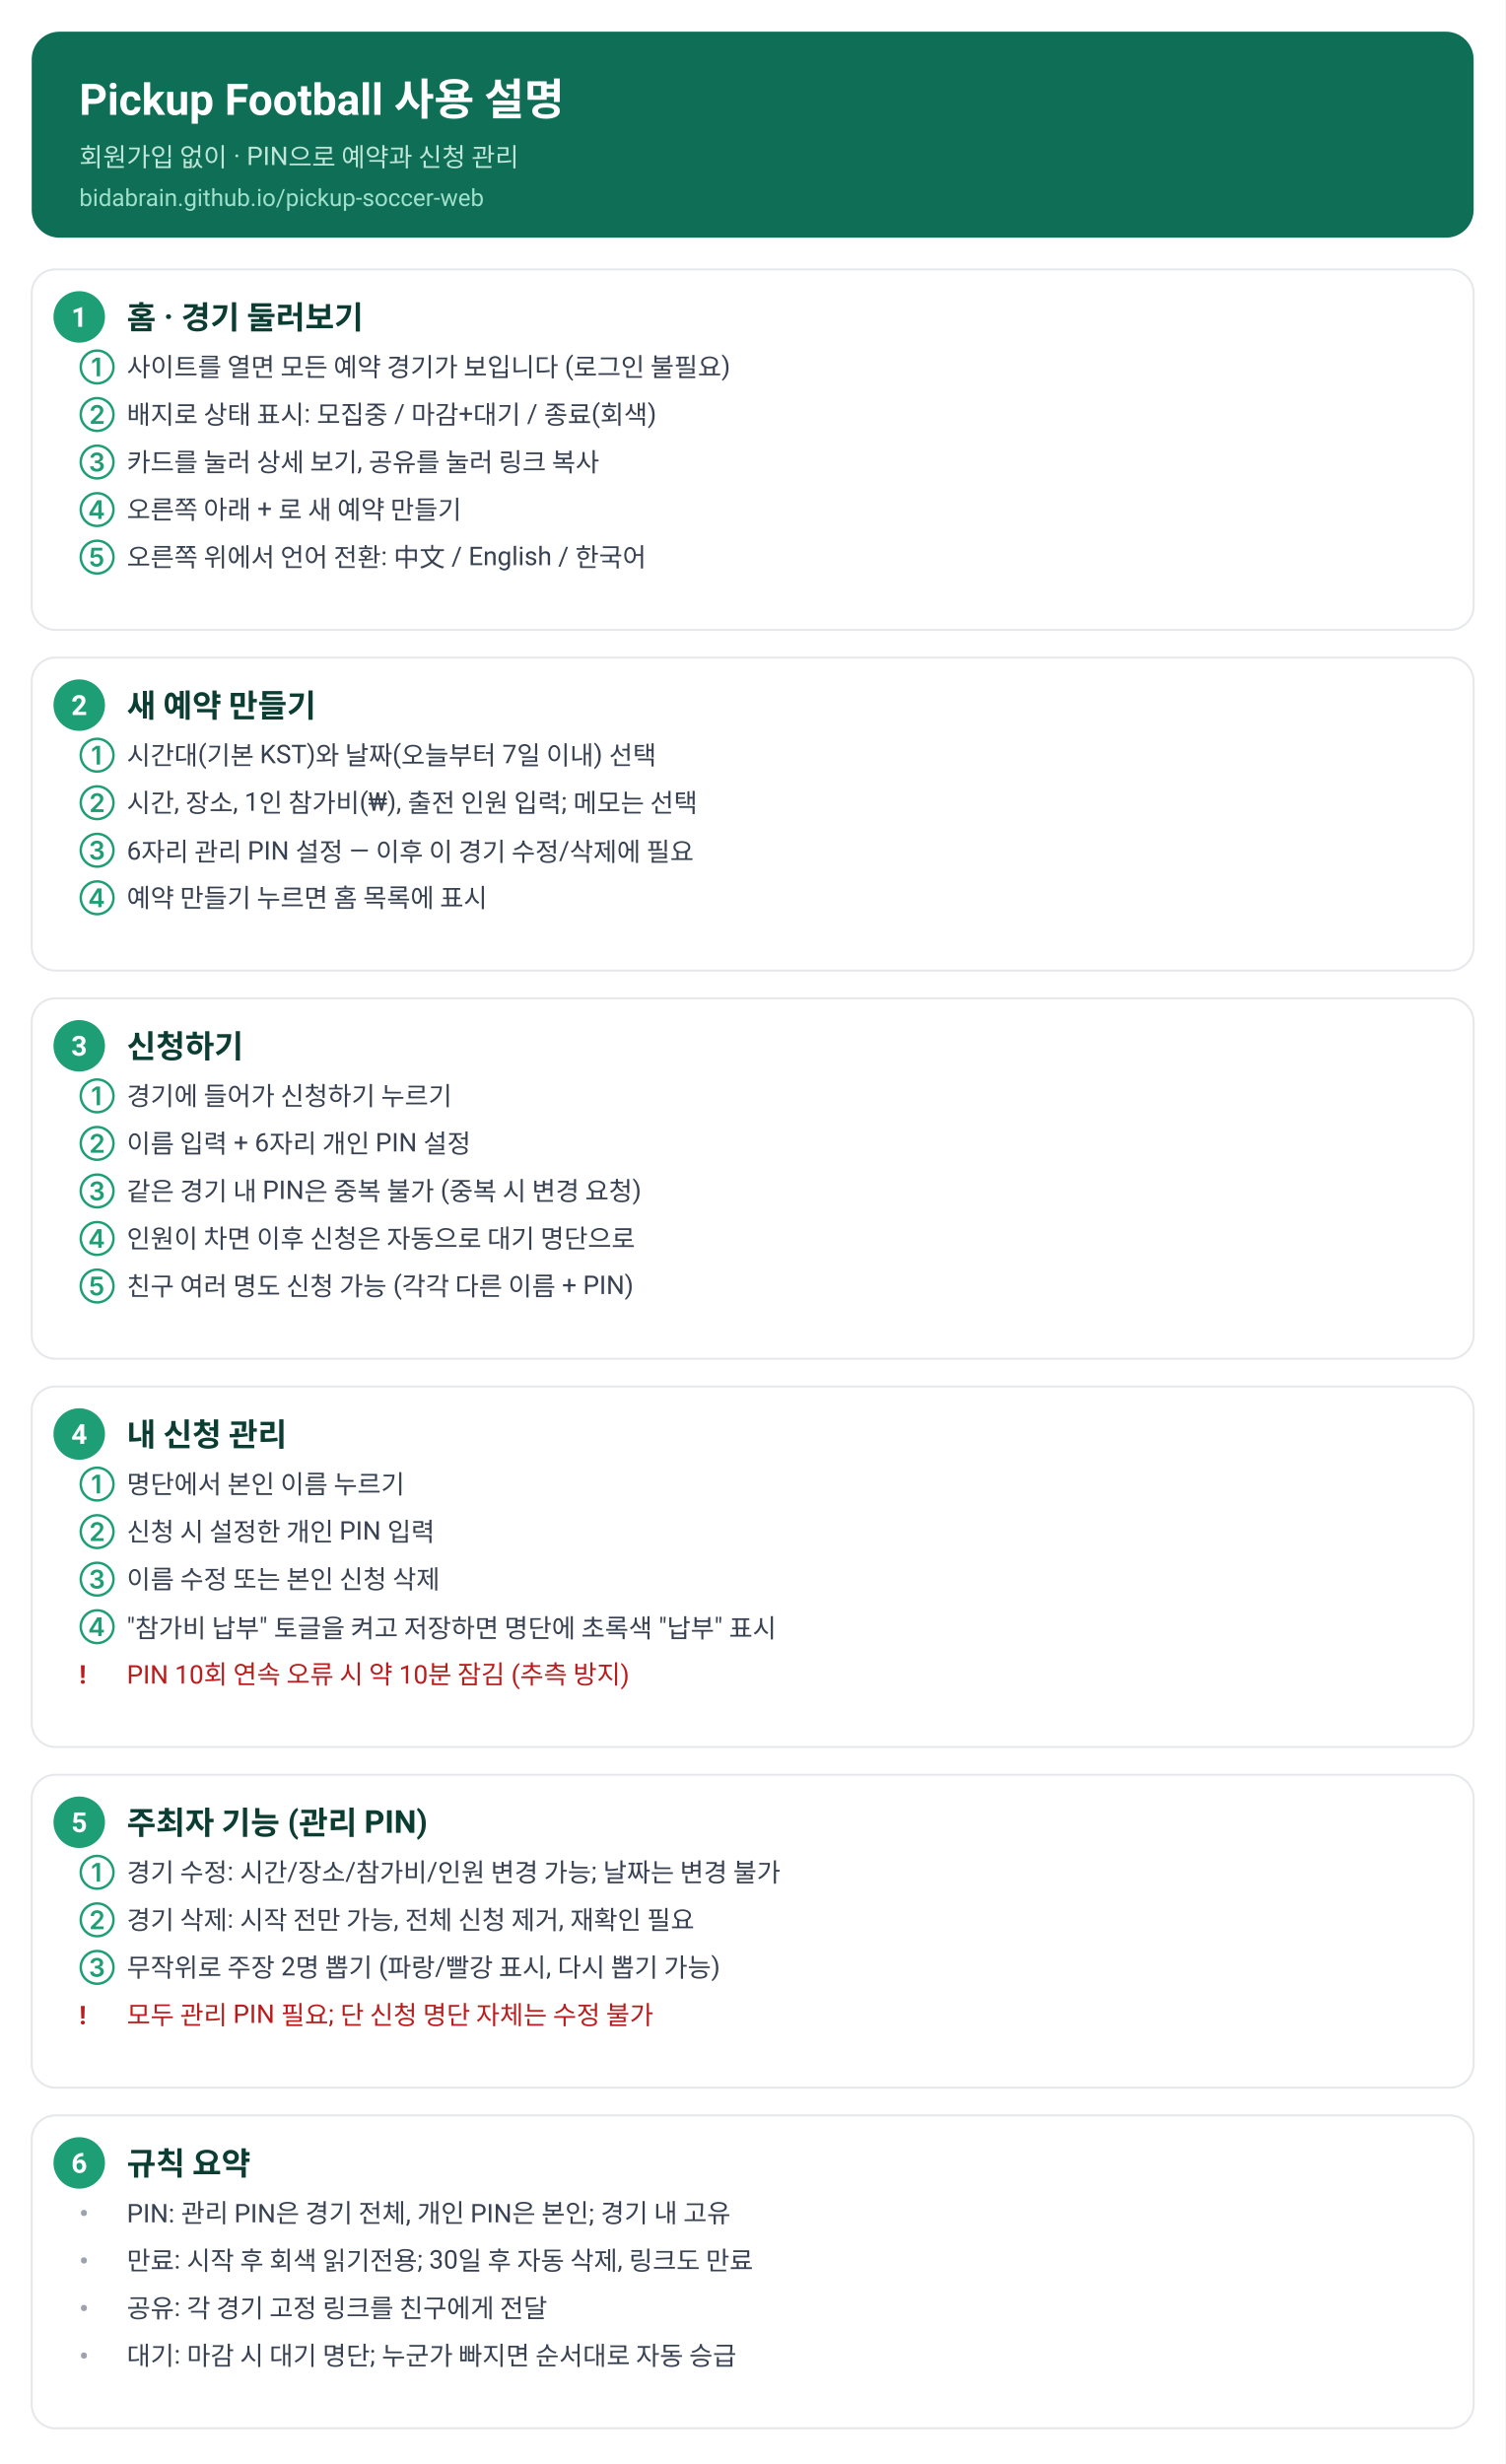
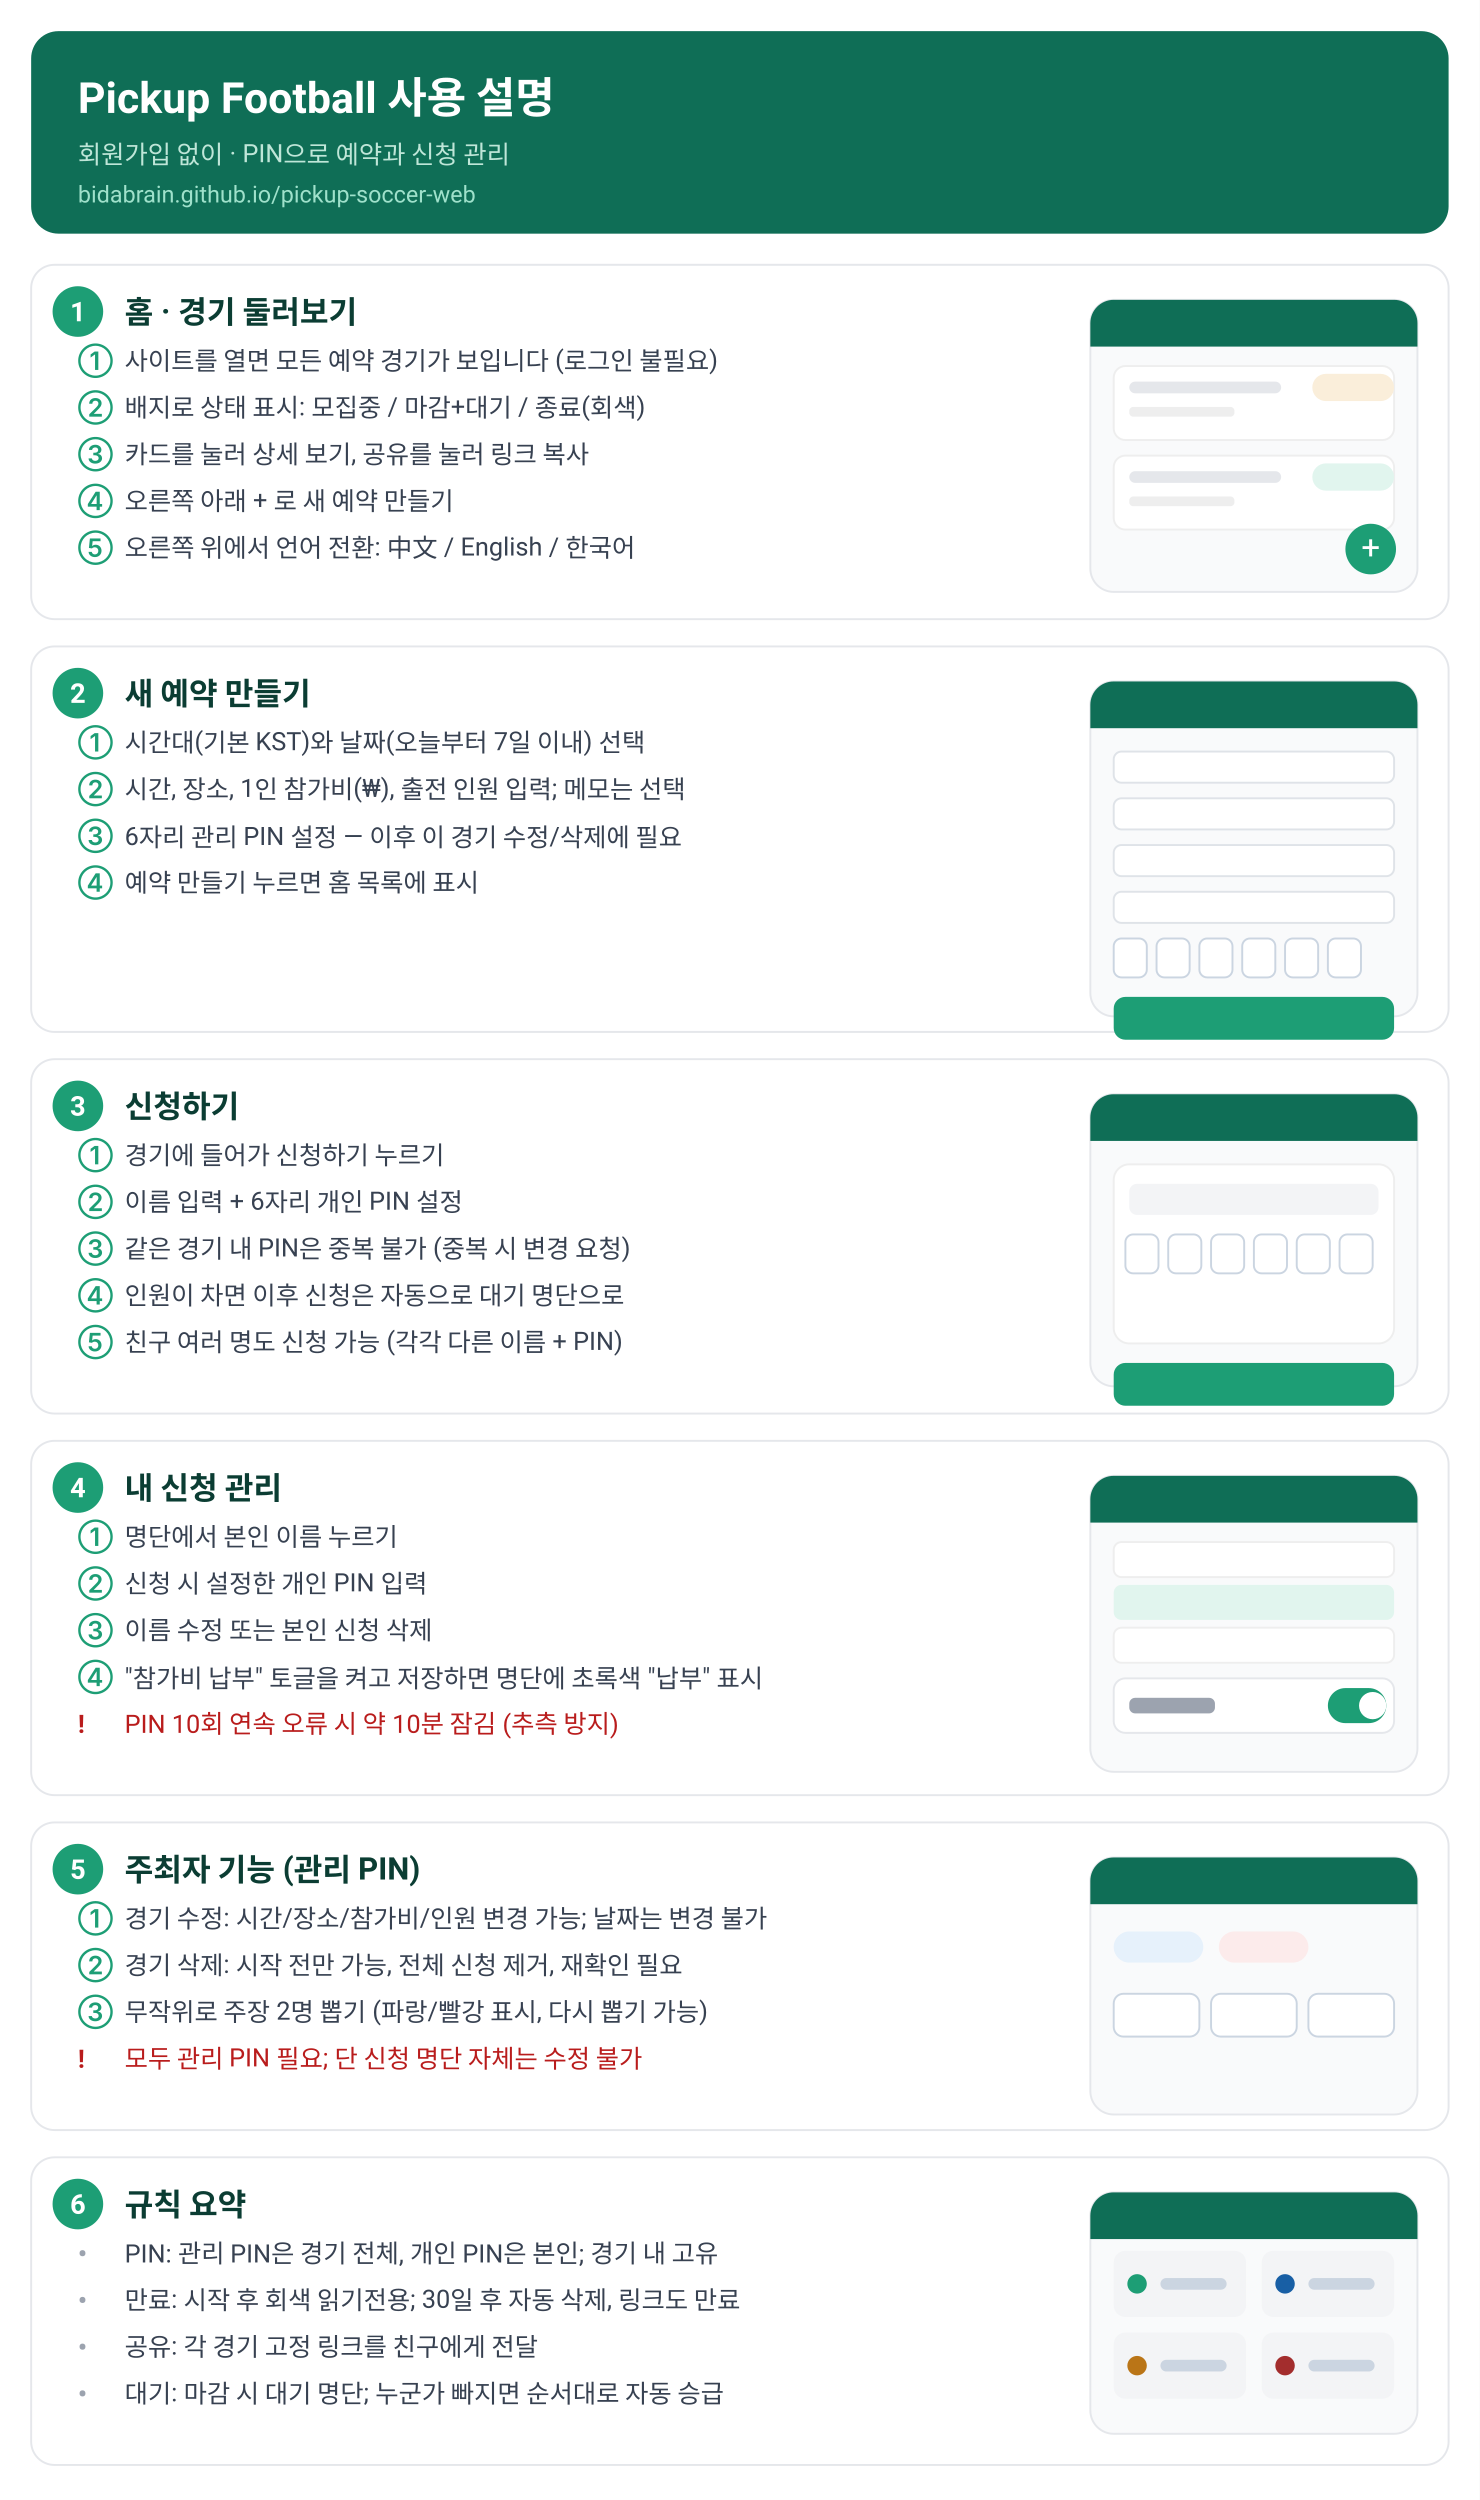
- <svg xmlns="http://www.w3.org/2000/svg" font-family="-apple-system,Segoe UI,Roboto,Helvetica,Arial,sans-serif" viewBox="0 0 760 1244">
-   <rect width="760" height="1244" fill="#ffffff" />
+ <svg xmlns="http://www.w3.org/2000/svg" font-family="-apple-system,Segoe UI,Roboto,Helvetica,Arial,sans-serif" viewBox="0 0 760 1284">
+   <rect width="760" height="1284" fill="#ffffff" />
  <rect x="16" y="16" width="728" height="104" rx="14" fill="#0F6E56" />
  <text x="40" y="58" font-size="22" font-weight="600" fill="#ffffff">Pickup Football 사용 설명</text>
  <text x="40" y="84" font-size="13" fill="#bfe6d8">회원가입 없이 · PIN으로 예약과 신청 관리</text>
  <text x="40" y="104" font-size="12" fill="#9FE1CB">bidabrain.github.io/pickup-soccer-web</text>
  <rect x="16" y="136" width="728" height="182" rx="12" fill="#ffffff" stroke="#e5e7eb" />
  <circle cx="40" cy="160" r="13" fill="#1D9E75" />
  <text x="40" y="165" font-size="14" font-weight="600" fill="#ffffff" text-anchor="middle">1</text>
  <text x="64" y="166" font-size="16" font-weight="600" fill="#0b3d33">홈 · 경기 둘러보기</text>
  <text x="40" y="190" font-size="13" font-weight="600" fill="#1D9E75">①</text>
  <text x="64" y="190" font-size="13" fill="#374151">사이트를 열면 모든 예약 경기가 보입니다 (로그인 불필요)</text>
  <text x="40" y="214" font-size="13" font-weight="600" fill="#1D9E75">②</text>
  <text x="64" y="214" font-size="13" fill="#374151">배지로 상태 표시: 모집중 / 마감+대기 / 종료(회색)</text>
  <text x="40" y="238" font-size="13" font-weight="600" fill="#1D9E75">③</text>
  <text x="64" y="238" font-size="13" fill="#374151">카드를 눌러 상세 보기, 공유를 눌러 링크 복사</text>
  <text x="40" y="262" font-size="13" font-weight="600" fill="#1D9E75">④</text>
  <text x="64" y="262" font-size="13" fill="#374151">오른쪽 아래 + 로 새 예약 만들기</text>
  <text x="40" y="286" font-size="13" font-weight="600" fill="#1D9E75">⑤</text>
  <text x="64" y="286" font-size="13" fill="#374151">오른쪽 위에서 언어 전환: 中文 / English / 한국어</text>
-   <rect x="16" y="332" width="728" height="158" rx="12" fill="#ffffff" stroke="#e5e7eb" />
+   <rect x="560" y="154" width="168" height="150" rx="12" fill="#f9fafb" stroke="#e5e7eb" />
+   <path d="M560 166 a12 12 0 0 1 12 -12 h144 a12 12 0 0 1 12 12 v12 h-168 z" fill="#0F6E56" />
+   <rect x="572" y="188" width="144" height="38" rx="6" fill="#ffffff" stroke="#eeeeee" />
+   <rect x="580" y="196" width="78" height="6" rx="3" fill="#e5e7eb" />
+   <rect x="674" y="192" width="42" height="14" rx="7" fill="#FAEEDA" />
+   <rect x="580" y="209" width="54" height="5" rx="2" fill="#eeeeee" />
+   <rect x="572" y="234" width="144" height="38" rx="6" fill="#ffffff" stroke="#eeeeee" />
+   <rect x="580" y="242" width="78" height="6" rx="3" fill="#e5e7eb" />
+   <rect x="674" y="238" width="42" height="14" rx="7" fill="#E1F5EE" />
+   <rect x="580" y="255" width="54" height="5" rx="2" fill="#eeeeee" />
+   <circle cx="704" cy="282" r="13" fill="#1D9E75" />
+   <text x="704" y="287" font-size="17" fill="#fff" text-anchor="middle">+</text>
+   <rect x="16" y="332" width="728" height="198" rx="12" fill="#ffffff" stroke="#e5e7eb" />
  <circle cx="40" cy="356" r="13" fill="#1D9E75" />
  <text x="40" y="361" font-size="14" font-weight="600" fill="#ffffff" text-anchor="middle">2</text>
  <text x="64" y="362" font-size="16" font-weight="600" fill="#0b3d33">새 예약 만들기</text>
  <text x="40" y="386" font-size="13" font-weight="600" fill="#1D9E75">①</text>
  <text x="64" y="386" font-size="13" fill="#374151">시간대(기본 KST)와 날짜(오늘부터 7일 이내) 선택</text>
  <text x="40" y="410" font-size="13" font-weight="600" fill="#1D9E75">②</text>
  <text x="64" y="410" font-size="13" fill="#374151">시간, 장소, 1인 참가비(₩), 출전 인원 입력; 메모는 선택</text>
  <text x="40" y="434" font-size="13" font-weight="600" fill="#1D9E75">③</text>
  <text x="64" y="434" font-size="13" fill="#374151">6자리 관리 PIN 설정 — 이후 이 경기 수정/삭제에 필요</text>
  <text x="40" y="458" font-size="13" font-weight="600" fill="#1D9E75">④</text>
  <text x="64" y="458" font-size="13" fill="#374151">예약 만들기 누르면 홈 목록에 표시</text>
-   <rect x="16" y="504" width="728" height="182" rx="12" fill="#ffffff" stroke="#e5e7eb" />
-   <circle cx="40" cy="528" r="13" fill="#1D9E75" />
-   <text x="40" y="533" font-size="14" font-weight="600" fill="#ffffff" text-anchor="middle">3</text>
-   <text x="64" y="534" font-size="16" font-weight="600" fill="#0b3d33">신청하기</text>
-   <text x="40" y="558" font-size="13" font-weight="600" fill="#1D9E75">①</text>
-   <text x="64" y="558" font-size="13" fill="#374151">경기에 들어가 신청하기 누르기</text>
-   <text x="40" y="582" font-size="13" font-weight="600" fill="#1D9E75">②</text>
-   <text x="64" y="582" font-size="13" fill="#374151">이름 입력 + 6자리 개인 PIN 설정</text>
-   <text x="40" y="606" font-size="13" font-weight="600" fill="#1D9E75">③</text>
-   <text x="64" y="606" font-size="13" fill="#374151">같은 경기 내 PIN은 중복 불가 (중복 시 변경 요청)</text>
-   <text x="40" y="630" font-size="13" font-weight="600" fill="#1D9E75">④</text>
-   <text x="64" y="630" font-size="13" fill="#374151">인원이 차면 이후 신청은 자동으로 대기 명단으로</text>
-   <text x="40" y="654" font-size="13" font-weight="600" fill="#1D9E75">⑤</text>
-   <text x="64" y="654" font-size="13" fill="#374151">친구 여러 명도 신청 가능 (각각 다른 이름 + PIN)</text>
-   <rect x="16" y="700" width="728" height="182" rx="12" fill="#ffffff" stroke="#e5e7eb" />
-   <circle cx="40" cy="724" r="13" fill="#1D9E75" />
-   <text x="40" y="729" font-size="14" font-weight="600" fill="#ffffff" text-anchor="middle">4</text>
-   <text x="64" y="730" font-size="16" font-weight="600" fill="#0b3d33">내 신청 관리</text>
-   <text x="40" y="754" font-size="13" font-weight="600" fill="#1D9E75">①</text>
-   <text x="64" y="754" font-size="13" fill="#374151">명단에서 본인 이름 누르기</text>
-   <text x="40" y="778" font-size="13" font-weight="600" fill="#1D9E75">②</text>
-   <text x="64" y="778" font-size="13" fill="#374151">신청 시 설정한 개인 PIN 입력</text>
-   <text x="40" y="802" font-size="13" font-weight="600" fill="#1D9E75">③</text>
-   <text x="64" y="802" font-size="13" fill="#374151">이름 수정 또는 본인 신청 삭제</text>
-   <text x="40" y="826" font-size="13" font-weight="600" fill="#1D9E75">④</text>
-   <text x="64" y="826" font-size="13" fill="#374151">"참가비 납부" 토글을 켜고 저장하면 명단에 초록색 "납부" 표시</text>
-   <text x="40" y="850" font-size="13" font-weight="600" fill="#b91c1c">!</text>
-   <text x="64" y="850" font-size="13" fill="#b91c1c">PIN 10회 연속 오류 시 약 10분 잠김 (추측 방지)</text>
-   <rect x="16" y="896" width="728" height="158" rx="12" fill="#ffffff" stroke="#e5e7eb" />
-   <circle cx="40" cy="920" r="13" fill="#1D9E75" />
-   <text x="40" y="925" font-size="14" font-weight="600" fill="#ffffff" text-anchor="middle">5</text>
-   <text x="64" y="926" font-size="16" font-weight="600" fill="#0b3d33">주최자 기능 (관리 PIN)</text>
-   <text x="40" y="950" font-size="13" font-weight="600" fill="#1D9E75">①</text>
-   <text x="64" y="950" font-size="13" fill="#374151">경기 수정: 시간/장소/참가비/인원 변경 가능; 날짜는 변경 불가</text>
-   <text x="40" y="974" font-size="13" font-weight="600" fill="#1D9E75">②</text>
-   <text x="64" y="974" font-size="13" fill="#374151">경기 삭제: 시작 전만 가능, 전체 신청 제거, 재확인 필요</text>
-   <text x="40" y="998" font-size="13" font-weight="600" fill="#1D9E75">③</text>
-   <text x="64" y="998" font-size="13" fill="#374151">무작위로 주장 2명 뽑기 (파랑/빨강 표시, 다시 뽑기 가능)</text>
-   <text x="40" y="1022" font-size="13" font-weight="600" fill="#b91c1c">!</text>
-   <text x="64" y="1022" font-size="13" fill="#b91c1c">모두 관리 PIN 필요; 단 신청 명단 자체는 수정 불가</text>
-   <rect x="16" y="1068" width="728" height="158" rx="12" fill="#ffffff" stroke="#e5e7eb" />
-   <circle cx="40" cy="1092" r="13" fill="#1D9E75" />
-   <text x="40" y="1097" font-size="14" font-weight="600" fill="#ffffff" text-anchor="middle">6</text>
-   <text x="64" y="1098" font-size="16" font-weight="600" fill="#0b3d33">규칙 요약</text>
-   <text x="40" y="1122" font-size="13" font-weight="600" fill="#9ca3af">•</text>
-   <text x="64" y="1122" font-size="13" fill="#374151">PIN: 관리 PIN은 경기 전체, 개인 PIN은 본인; 경기 내 고유</text>
-   <text x="40" y="1146" font-size="13" font-weight="600" fill="#9ca3af">•</text>
-   <text x="64" y="1146" font-size="13" fill="#374151">만료: 시작 후 회색 읽기전용; 30일 후 자동 삭제, 링크도 만료</text>
-   <text x="40" y="1170" font-size="13" font-weight="600" fill="#9ca3af">•</text>
-   <text x="64" y="1170" font-size="13" fill="#374151">공유: 각 경기 고정 링크를 친구에게 전달</text>
-   <text x="40" y="1194" font-size="13" font-weight="600" fill="#9ca3af">•</text>
-   <text x="64" y="1194" font-size="13" fill="#374151">대기: 마감 시 대기 명단; 누군가 빠지면 순서대로 자동 승급</text>
+   <rect x="560" y="350" width="168" height="172" rx="12" fill="#f9fafb" stroke="#e5e7eb" />
+   <path d="M560 362 a12 12 0 0 1 12 -12 h144 a12 12 0 0 1 12 12 v12 h-168 z" fill="#0F6E56" />
+   <rect x="572" y="386" width="144" height="16" rx="4" fill="#ffffff" stroke="#dfe3e8" />
+   <rect x="572" y="410" width="144" height="16" rx="4" fill="#ffffff" stroke="#dfe3e8" />
+   <rect x="572" y="434" width="144" height="16" rx="4" fill="#ffffff" stroke="#dfe3e8" />
+   <rect x="572" y="458" width="144" height="16" rx="4" fill="#ffffff" stroke="#dfe3e8" />
+   <rect x="572" y="482" width="17" height="20" rx="4" fill="#ffffff" stroke="#cbd5e1" />
+   <rect x="594" y="482" width="17" height="20" rx="4" fill="#ffffff" stroke="#cbd5e1" />
+   <rect x="616" y="482" width="17" height="20" rx="4" fill="#ffffff" stroke="#cbd5e1" />
+   <rect x="638" y="482" width="17" height="20" rx="4" fill="#ffffff" stroke="#cbd5e1" />
+   <rect x="660" y="482" width="17" height="20" rx="4" fill="#ffffff" stroke="#cbd5e1" />
+   <rect x="682" y="482" width="17" height="20" rx="4" fill="#ffffff" stroke="#cbd5e1" />
+   <rect x="572" y="512" width="144" height="22" rx="6" fill="#1D9E75" />
+   <rect x="16" y="544" width="728" height="182" rx="12" fill="#ffffff" stroke="#e5e7eb" />
+   <circle cx="40" cy="568" r="13" fill="#1D9E75" />
+   <text x="40" y="573" font-size="14" font-weight="600" fill="#ffffff" text-anchor="middle">3</text>
+   <text x="64" y="574" font-size="16" font-weight="600" fill="#0b3d33">신청하기</text>
+   <text x="40" y="598" font-size="13" font-weight="600" fill="#1D9E75">①</text>
+   <text x="64" y="598" font-size="13" fill="#374151">경기에 들어가 신청하기 누르기</text>
+   <text x="40" y="622" font-size="13" font-weight="600" fill="#1D9E75">②</text>
+   <text x="64" y="622" font-size="13" fill="#374151">이름 입력 + 6자리 개인 PIN 설정</text>
+   <text x="40" y="646" font-size="13" font-weight="600" fill="#1D9E75">③</text>
+   <text x="64" y="646" font-size="13" fill="#374151">같은 경기 내 PIN은 중복 불가 (중복 시 변경 요청)</text>
+   <text x="40" y="670" font-size="13" font-weight="600" fill="#1D9E75">④</text>
+   <text x="64" y="670" font-size="13" fill="#374151">인원이 차면 이후 신청은 자동으로 대기 명단으로</text>
+   <text x="40" y="694" font-size="13" font-weight="600" fill="#1D9E75">⑤</text>
+   <text x="64" y="694" font-size="13" fill="#374151">친구 여러 명도 신청 가능 (각각 다른 이름 + PIN)</text>
+   <rect x="560" y="562" width="168" height="150" rx="12" fill="#f9fafb" stroke="#e5e7eb" />
+   <path d="M560 574 a12 12 0 0 1 12 -12 h144 a12 12 0 0 1 12 12 v12 h-168 z" fill="#0F6E56" />
+   <rect x="572" y="598" width="144" height="92" rx="8" fill="#ffffff" stroke="#eeeeee" />
+   <rect x="580" y="608" width="128" height="16" rx="4" fill="#f3f4f6" />
+   <rect x="578" y="634" width="17" height="20" rx="4" fill="#ffffff" stroke="#cbd5e1" />
+   <rect x="600" y="634" width="17" height="20" rx="4" fill="#ffffff" stroke="#cbd5e1" />
+   <rect x="622" y="634" width="17" height="20" rx="4" fill="#ffffff" stroke="#cbd5e1" />
+   <rect x="644" y="634" width="17" height="20" rx="4" fill="#ffffff" stroke="#cbd5e1" />
+   <rect x="666" y="634" width="17" height="20" rx="4" fill="#ffffff" stroke="#cbd5e1" />
+   <rect x="688" y="634" width="17" height="20" rx="4" fill="#ffffff" stroke="#cbd5e1" />
+   <rect x="572" y="700" width="144" height="22" rx="6" fill="#1D9E75" />
+   <rect x="16" y="740" width="728" height="182" rx="12" fill="#ffffff" stroke="#e5e7eb" />
+   <circle cx="40" cy="764" r="13" fill="#1D9E75" />
+   <text x="40" y="769" font-size="14" font-weight="600" fill="#ffffff" text-anchor="middle">4</text>
+   <text x="64" y="770" font-size="16" font-weight="600" fill="#0b3d33">내 신청 관리</text>
+   <text x="40" y="794" font-size="13" font-weight="600" fill="#1D9E75">①</text>
+   <text x="64" y="794" font-size="13" fill="#374151">명단에서 본인 이름 누르기</text>
+   <text x="40" y="818" font-size="13" font-weight="600" fill="#1D9E75">②</text>
+   <text x="64" y="818" font-size="13" fill="#374151">신청 시 설정한 개인 PIN 입력</text>
+   <text x="40" y="842" font-size="13" font-weight="600" fill="#1D9E75">③</text>
+   <text x="64" y="842" font-size="13" fill="#374151">이름 수정 또는 본인 신청 삭제</text>
+   <text x="40" y="866" font-size="13" font-weight="600" fill="#1D9E75">④</text>
+   <text x="64" y="866" font-size="13" fill="#374151">"참가비 납부" 토글을 켜고 저장하면 명단에 초록색 "납부" 표시</text>
+   <text x="40" y="890" font-size="13" font-weight="600" fill="#b91c1c">!</text>
+   <text x="64" y="890" font-size="13" fill="#b91c1c">PIN 10회 연속 오류 시 약 10분 잠김 (추측 방지)</text>
+   <rect x="560" y="758" width="168" height="152" rx="12" fill="#f9fafb" stroke="#e5e7eb" />
+   <path d="M560 770 a12 12 0 0 1 12 -12 h144 a12 12 0 0 1 12 12 v12 h-168 z" fill="#0F6E56" />
+   <rect x="572" y="792" width="144" height="18" rx="4" fill="#ffffff" stroke="#eeeeee" />
+   <rect x="572" y="814" width="144" height="18" rx="4" fill="#E1F5EE" />
+   <rect x="572" y="836" width="144" height="18" rx="4" fill="#ffffff" stroke="#eeeeee" />
+   <rect x="572" y="862" width="144" height="28" rx="6" fill="#ffffff" stroke="#e5e7eb" />
+   <rect x="580" y="872" width="44" height="8" rx="3" fill="#9ca3af" />
+   <rect x="682" y="867" width="30" height="18" rx="9" fill="#1D9E75" />
+   <circle cx="705" cy="876" r="7" fill="#ffffff" />
+   <rect x="16" y="936" width="728" height="158" rx="12" fill="#ffffff" stroke="#e5e7eb" />
+   <circle cx="40" cy="960" r="13" fill="#1D9E75" />
+   <text x="40" y="965" font-size="14" font-weight="600" fill="#ffffff" text-anchor="middle">5</text>
+   <text x="64" y="966" font-size="16" font-weight="600" fill="#0b3d33">주최자 기능 (관리 PIN)</text>
+   <text x="40" y="990" font-size="13" font-weight="600" fill="#1D9E75">①</text>
+   <text x="64" y="990" font-size="13" fill="#374151">경기 수정: 시간/장소/참가비/인원 변경 가능; 날짜는 변경 불가</text>
+   <text x="40" y="1014" font-size="13" font-weight="600" fill="#1D9E75">②</text>
+   <text x="64" y="1014" font-size="13" fill="#374151">경기 삭제: 시작 전만 가능, 전체 신청 제거, 재확인 필요</text>
+   <text x="40" y="1038" font-size="13" font-weight="600" fill="#1D9E75">③</text>
+   <text x="64" y="1038" font-size="13" fill="#374151">무작위로 주장 2명 뽑기 (파랑/빨강 표시, 다시 뽑기 가능)</text>
+   <text x="40" y="1062" font-size="13" font-weight="600" fill="#b91c1c">!</text>
+   <text x="64" y="1062" font-size="13" fill="#b91c1c">모두 관리 PIN 필요; 단 신청 명단 자체는 수정 불가</text>
+   <rect x="560" y="954" width="168" height="132" rx="12" fill="#f9fafb" stroke="#e5e7eb" />
+   <path d="M560 966 a12 12 0 0 1 12 -12 h144 a12 12 0 0 1 12 12 v12 h-168 z" fill="#0F6E56" />
+   <rect x="572" y="992" width="46" height="16" rx="8" fill="#E6F1FB" />
+   <rect x="626" y="992" width="46" height="16" rx="8" fill="#FCEBEB" />
+   <rect x="572" y="1024" width="44" height="22" rx="5" fill="#ffffff" stroke="#cbd5e1" />
+   <rect x="622" y="1024" width="44" height="22" rx="5" fill="#ffffff" stroke="#cbd5e1" />
+   <rect x="672" y="1024" width="44" height="22" rx="5" fill="#ffffff" stroke="#cbd5e1" />
+   <rect x="16" y="1108" width="728" height="158" rx="12" fill="#ffffff" stroke="#e5e7eb" />
+   <circle cx="40" cy="1132" r="13" fill="#1D9E75" />
+   <text x="40" y="1137" font-size="14" font-weight="600" fill="#ffffff" text-anchor="middle">6</text>
+   <text x="64" y="1138" font-size="16" font-weight="600" fill="#0b3d33">규칙 요약</text>
+   <text x="40" y="1162" font-size="13" font-weight="600" fill="#9ca3af">•</text>
+   <text x="64" y="1162" font-size="13" fill="#374151">PIN: 관리 PIN은 경기 전체, 개인 PIN은 본인; 경기 내 고유</text>
+   <text x="40" y="1186" font-size="13" font-weight="600" fill="#9ca3af">•</text>
+   <text x="64" y="1186" font-size="13" fill="#374151">만료: 시작 후 회색 읽기전용; 30일 후 자동 삭제, 링크도 만료</text>
+   <text x="40" y="1210" font-size="13" font-weight="600" fill="#9ca3af">•</text>
+   <text x="64" y="1210" font-size="13" fill="#374151">공유: 각 경기 고정 링크를 친구에게 전달</text>
+   <text x="40" y="1234" font-size="13" font-weight="600" fill="#9ca3af">•</text>
+   <text x="64" y="1234" font-size="13" fill="#374151">대기: 마감 시 대기 명단; 누군가 빠지면 순서대로 자동 승급</text>
+   <rect x="560" y="1126" width="168" height="124" rx="12" fill="#f9fafb" stroke="#e5e7eb" />
+   <path d="M560 1138 a12 12 0 0 1 12 -12 h144 a12 12 0 0 1 12 12 v12 h-168 z" fill="#0F6E56" />
+   <rect x="572" y="1156" width="68" height="34" rx="6" fill="#f3f4f6" />
+   <circle cx="584" cy="1173" r="5" fill="#1D9E75" />
+   <rect x="596" y="1170" width="34" height="6" rx="3" fill="#cbd5e1" />
+   <rect x="648" y="1156" width="68" height="34" rx="6" fill="#f3f4f6" />
+   <circle cx="660" cy="1173" r="5" fill="#185FA5" />
+   <rect x="672" y="1170" width="34" height="6" rx="3" fill="#cbd5e1" />
+   <rect x="572" y="1198" width="68" height="34" rx="6" fill="#f3f4f6" />
+   <circle cx="584" cy="1215" r="5" fill="#BA7517" />
+   <rect x="596" y="1212" width="34" height="6" rx="3" fill="#cbd5e1" />
+   <rect x="648" y="1198" width="68" height="34" rx="6" fill="#f3f4f6" />
+   <circle cx="660" cy="1215" r="5" fill="#A32D2D" />
+   <rect x="672" y="1212" width="34" height="6" rx="3" fill="#cbd5e1" />
</svg>
